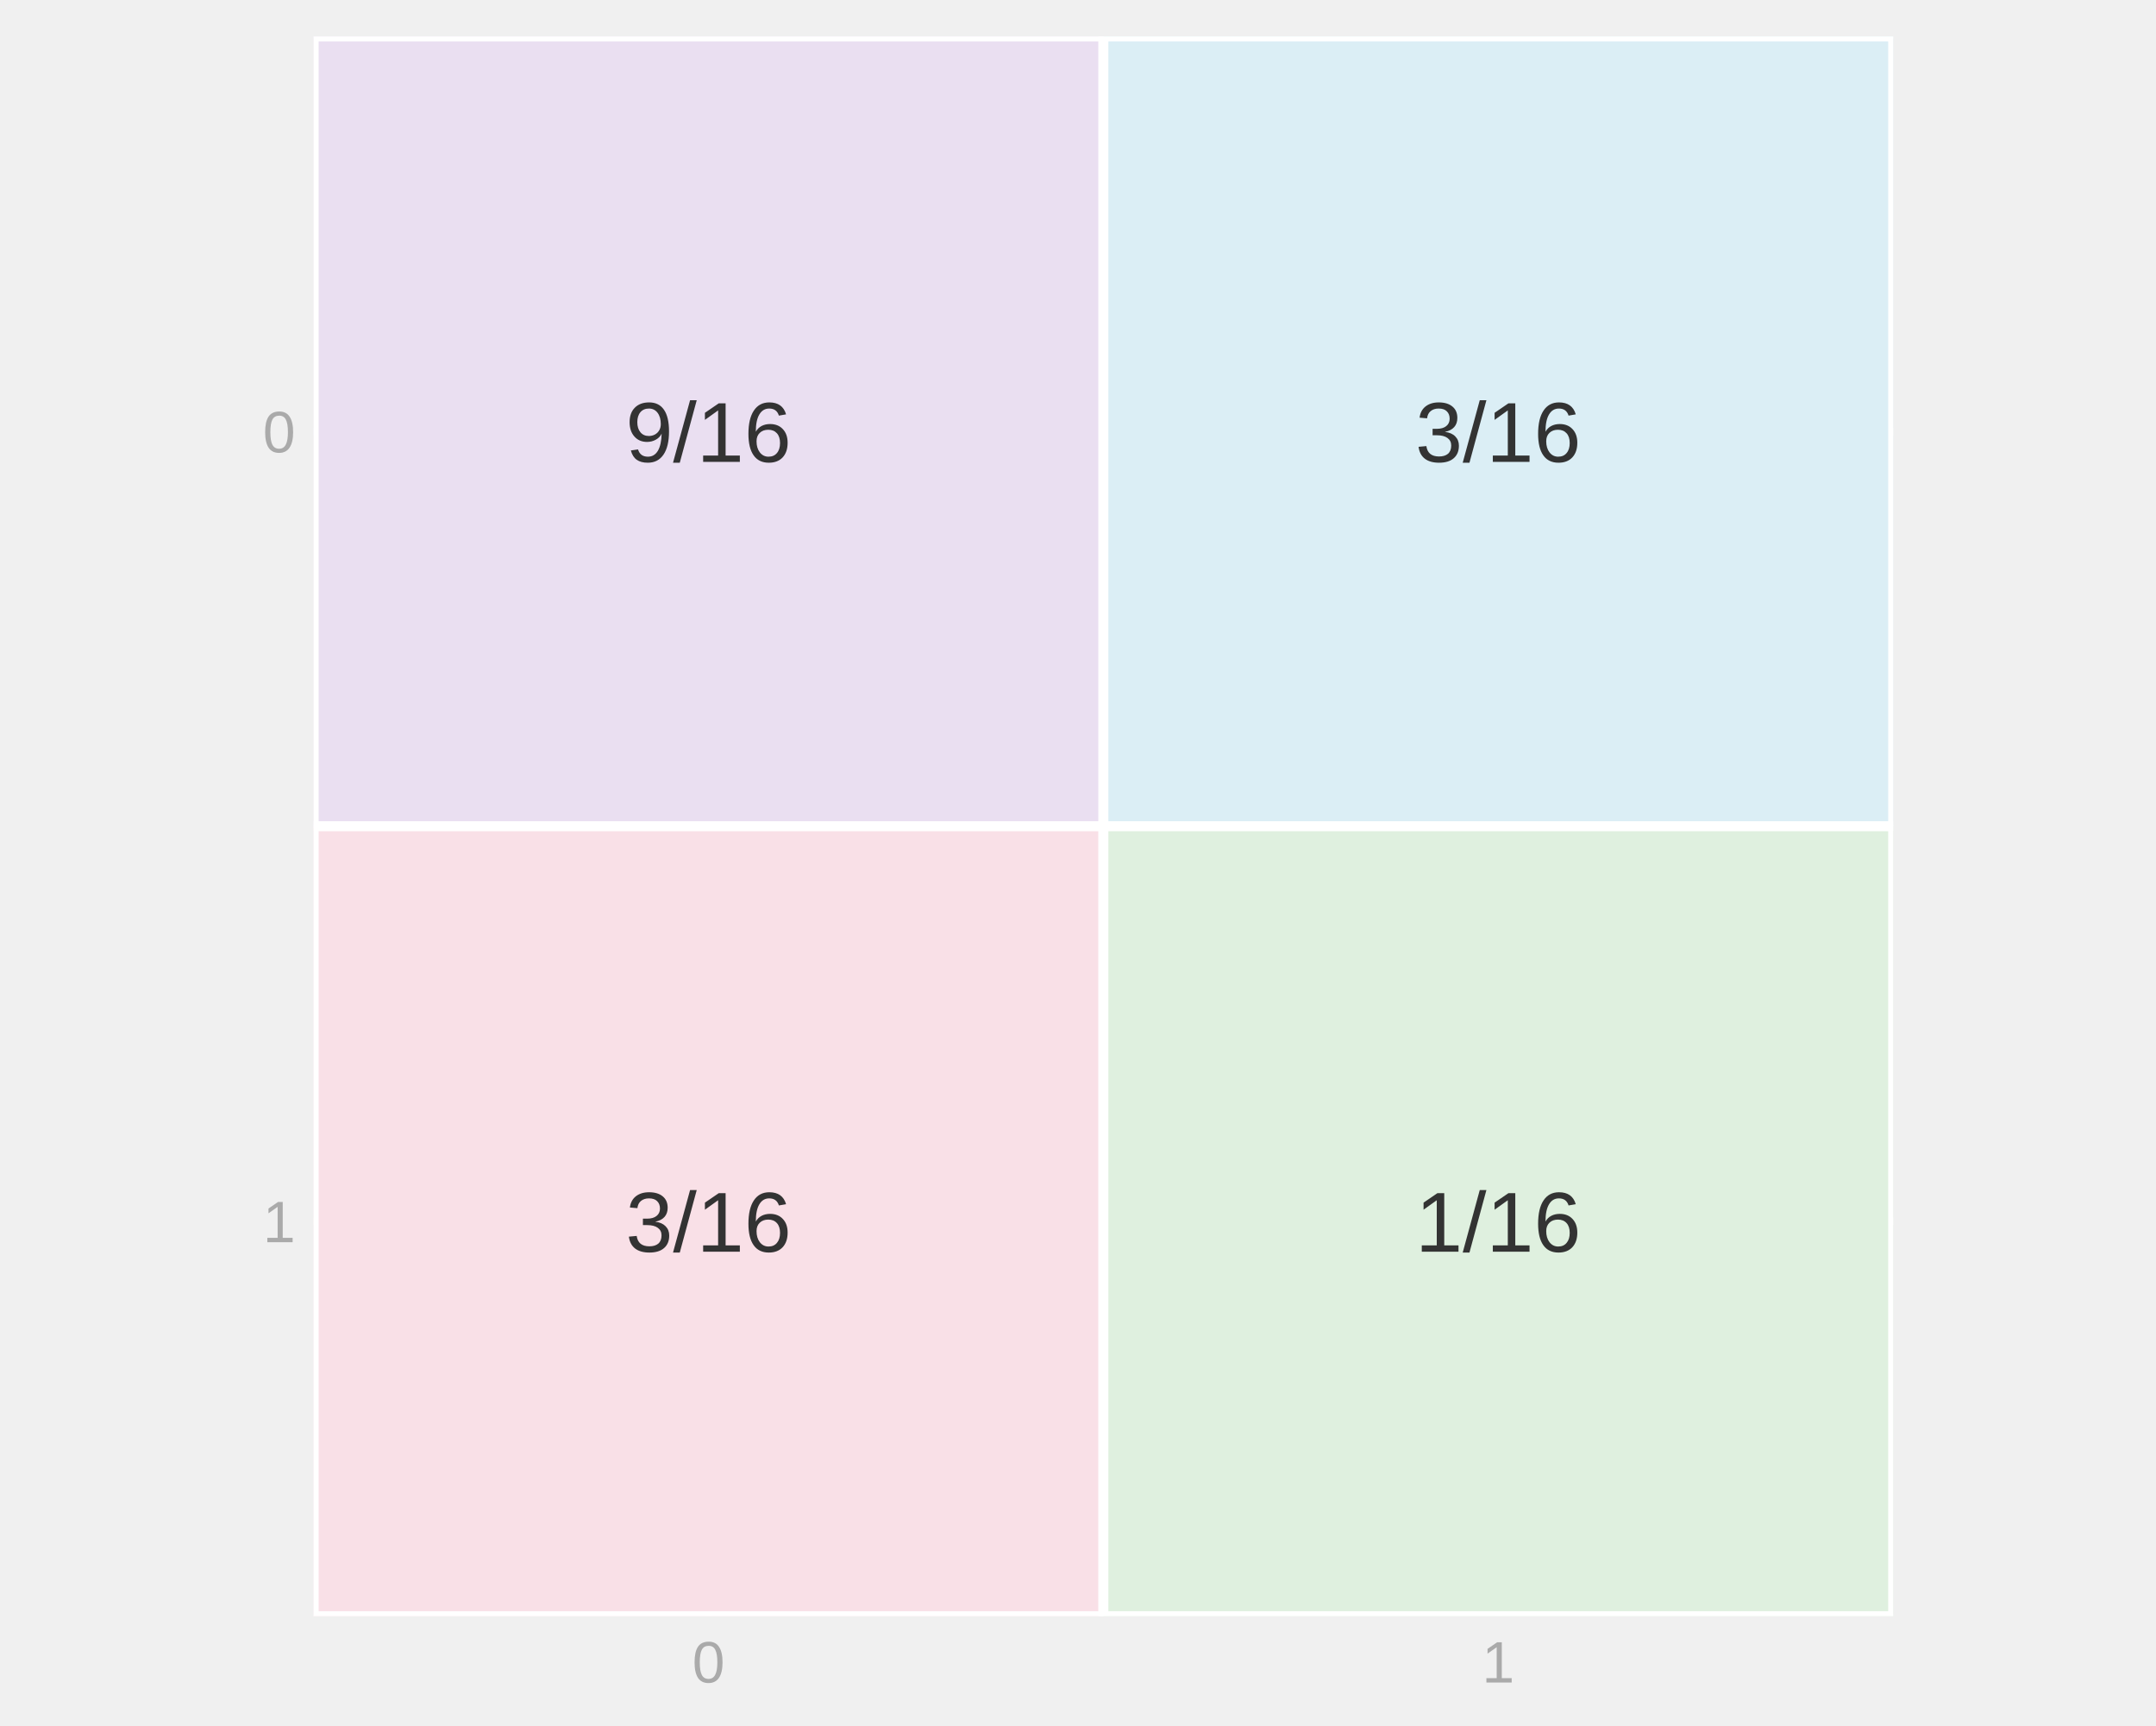
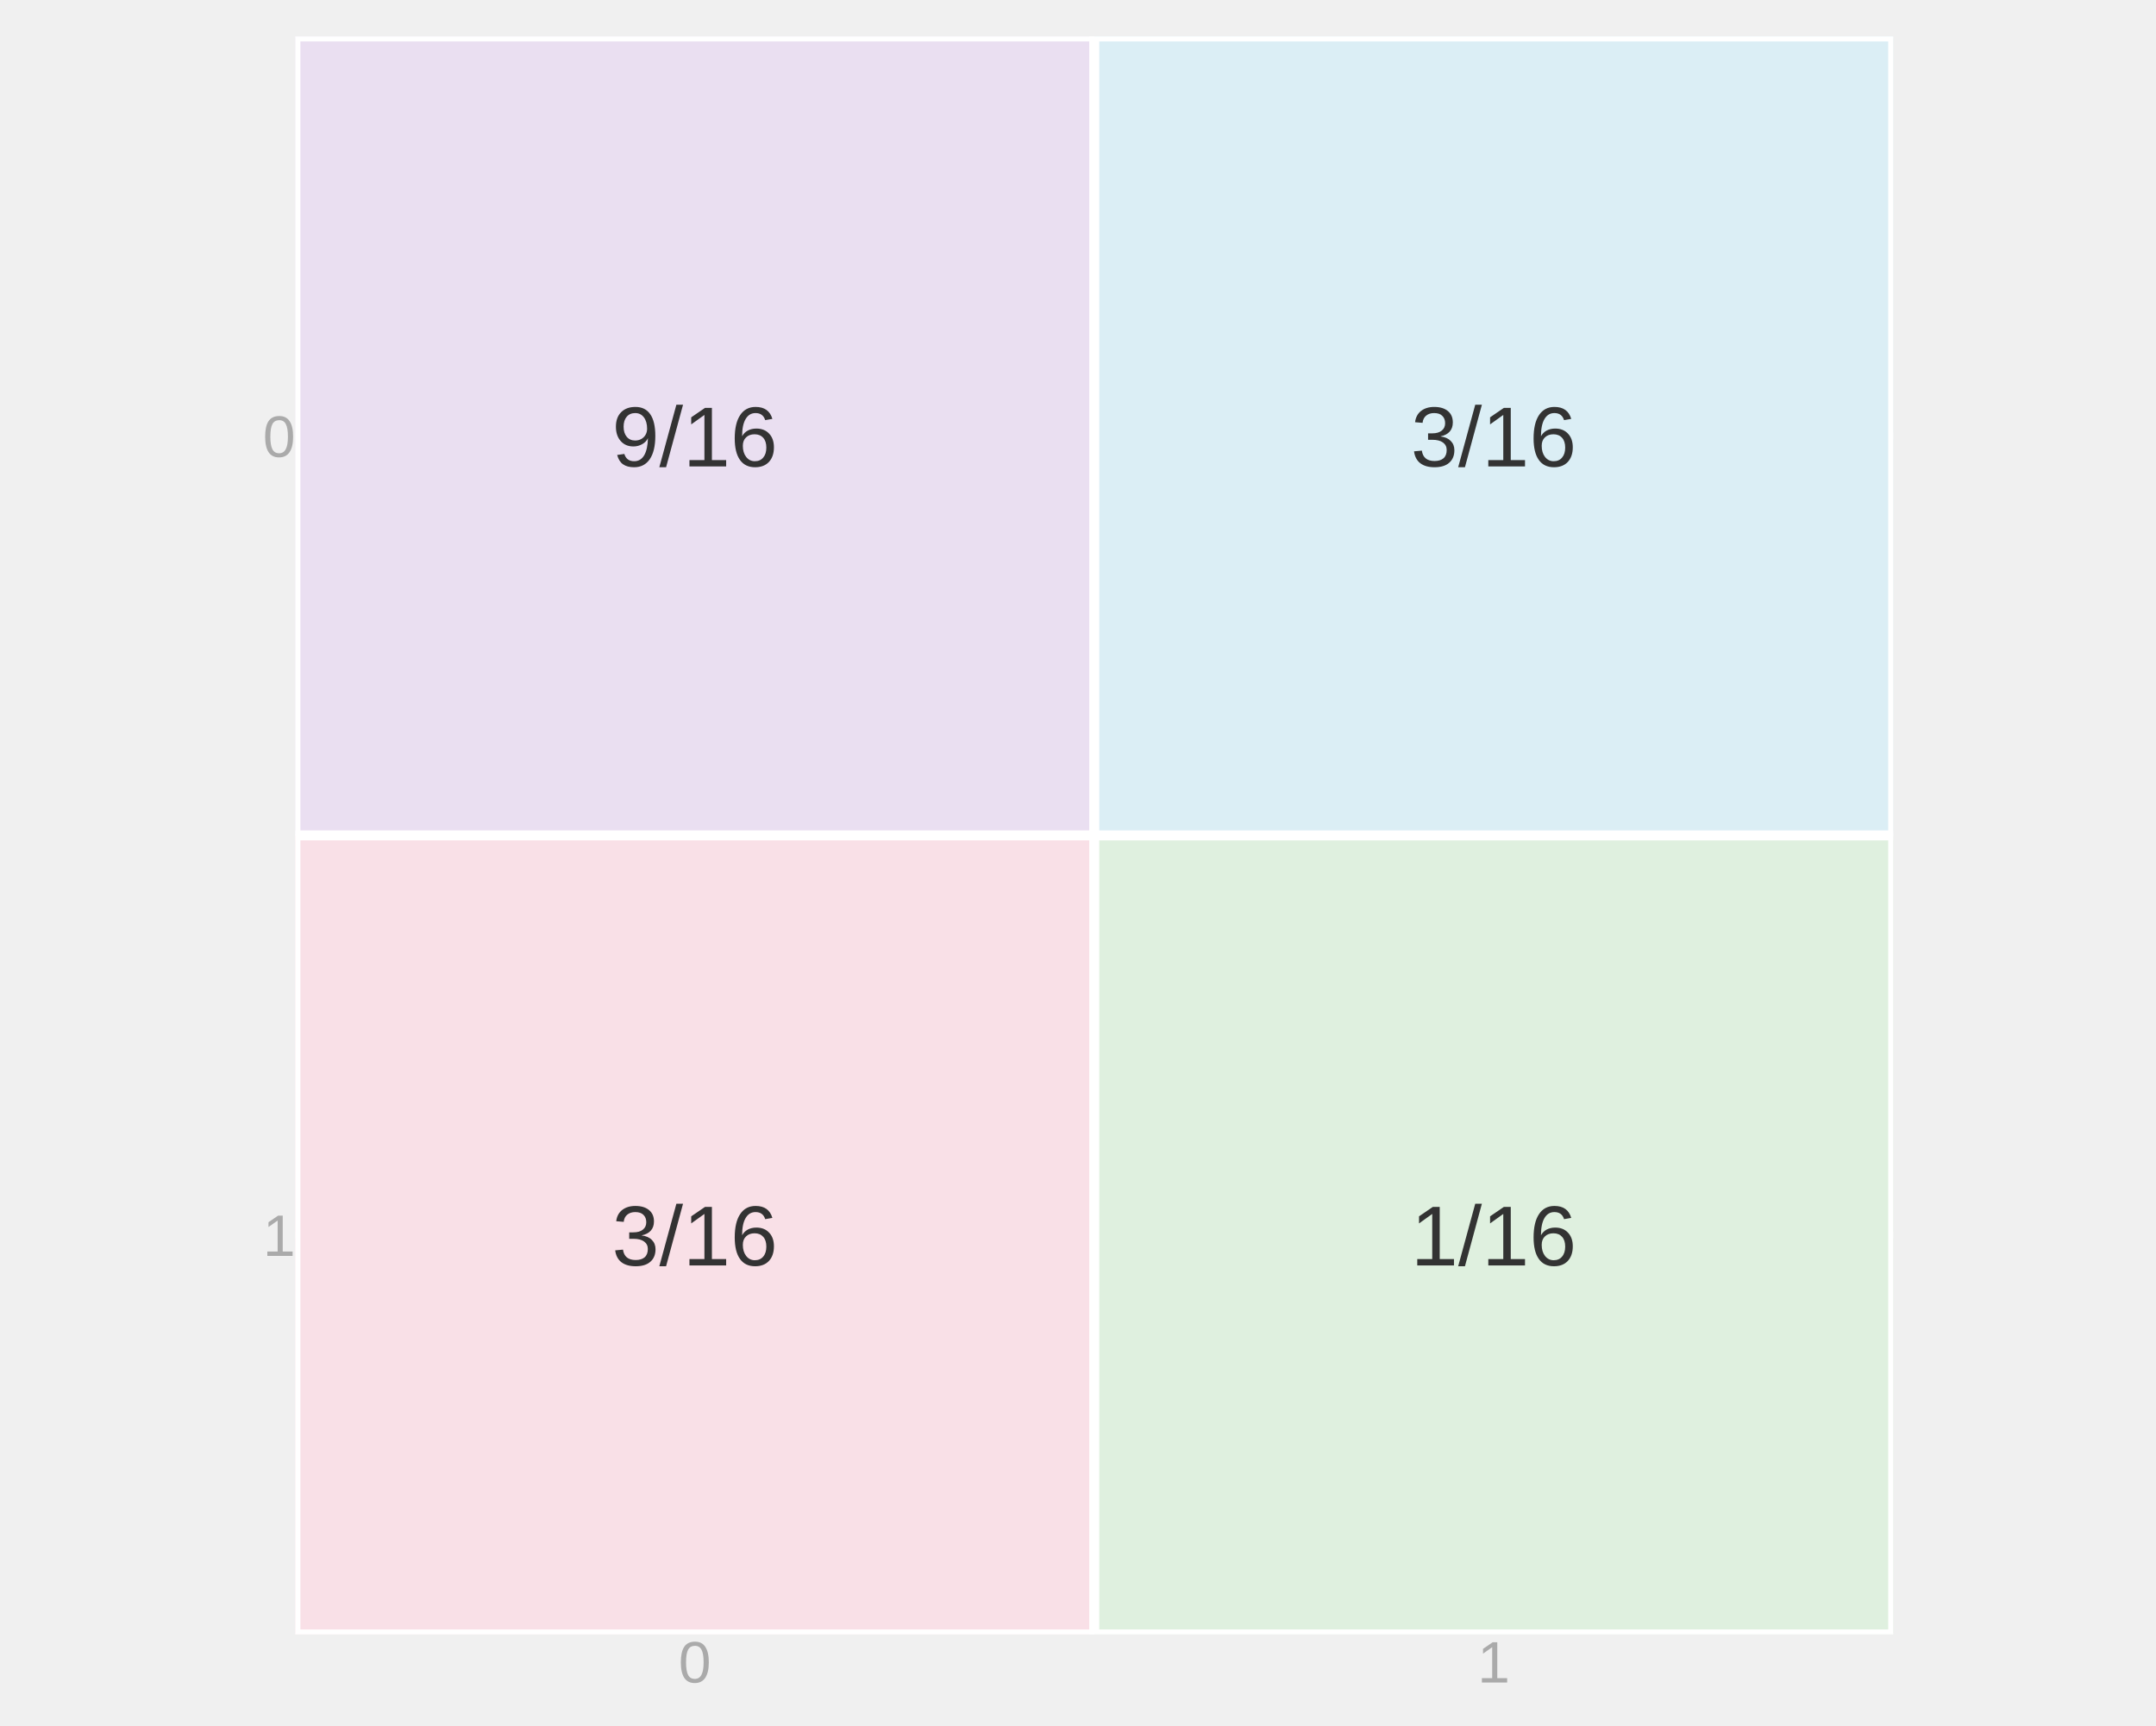
<svg xmlns="http://www.w3.org/2000/svg" width="324.00pt" height="259.20pt" viewBox="0 0 324.00 259.20">
  <g class="svglite">
    <defs>
      <style type="text/css">
    .svglite line, .svglite polyline, .svglite polygon, .svglite path, .svglite rect, .svglite circle {
      fill: none;
      stroke: #000000;
      stroke-linecap: round;
      stroke-linejoin: round;
      stroke-miterlimit: 10.00;
    }
    .svglite text {
      white-space: pre;
    }
    .svglite g.glyphgroup path {
      fill: inherit;
      stroke: none;
    }
  </style>
    </defs>
    <rect width="100%" height="100%" style="stroke: none; fill: none;" />
    <defs>
      <clipPath id="cpMC4wMHwzMjQuMDB8MC4wMHwyNTkuMjA=">
        <rect x="0.00" y="0.00" width="324.00" height="259.20" />
      </clipPath>
    </defs>
    <g clip-path="url(#cpMC4wMHwzMjQuMDB8MC4wMHwyNTkuMjA=)">
</g>
    <defs>
      <clipPath id="cpMzQuMDN8Mjg5Ljk3fDAuMDB8MjU5LjIw">
        <rect x="34.03" y="0" width="255.94" height="259.20" />
      </clipPath>
    </defs>
    <g clip-path="url(#cpMzQuMDN8Mjg5Ljk3fDAuMDB8MjU5LjIw)">
      <rect x="34.03" y="0" width="255.94" height="259.20" style="stroke-width: 1.07; stroke: none;" />
    </g>
    <g clip-path="url(#cpMC4wMHwzMjQuMDB8MC4wMHwyNTkuMjA=)">
</g>
    <defs>
-       <clipPath id="cpNDcuMTR8Mjg0LjQ5fDUuNDh8MjQyLjgz">
-         <rect x="47.14" y="5.48" width="237.35" height="237.35" />
+       <clipPath id="cpNDQuNDB8Mjg0LjQ5fDUuNDh8MjQ1LjU3">
+         <rect x="44.40" y="5.48" width="240.09" height="240.09" />
      </clipPath>
    </defs>
-     <g clip-path="url(#cpNDcuMTR8Mjg0LjQ5fDUuNDh8MjQyLjgz)">
-       <rect x="47.14" y="5.48" width="237.35" height="237.35" style="stroke-width: 1.07; stroke: none;" />
-       <polyline points="47.14,5.48 284.49,5.48 " style="stroke-width: 0.53; stroke: #FFFFFF; stroke-linecap: butt;" />
-       <polyline points="47.14,124.15 284.49,124.15 " style="stroke-width: 0.53; stroke: #FFFFFF; stroke-linecap: butt;" />
-       <polyline points="47.14,242.83 284.49,242.83 " style="stroke-width: 0.53; stroke: #FFFFFF; stroke-linecap: butt;" />
-       <polyline points="47.14,242.83 47.14,5.48 " style="stroke-width: 0.53; stroke: #FFFFFF; stroke-linecap: butt;" />
-       <polyline points="165.82,242.83 165.82,5.48 " style="stroke-width: 0.53; stroke: #FFFFFF; stroke-linecap: butt;" />
-       <polyline points="284.49,242.83 284.49,5.48 " style="stroke-width: 0.53; stroke: #FFFFFF; stroke-linecap: butt;" />
-       <polyline points="47.14,64.82 284.49,64.82 " style="stroke-width: 1.07; stroke: #FFFFFF; stroke-linecap: butt;" />
-       <polyline points="47.14,183.49 284.49,183.49 " style="stroke-width: 1.07; stroke: #FFFFFF; stroke-linecap: butt;" />
-       <polyline points="106.48,242.83 106.48,5.48 " style="stroke-width: 1.07; stroke: #FFFFFF; stroke-linecap: butt;" />
-       <polyline points="225.15,242.83 225.15,5.48 " style="stroke-width: 1.07; stroke: #FFFFFF; stroke-linecap: butt;" />
-       <rect x="47.14" y="5.48" width="118.68" height="118.68" style="stroke-width: 1.49; stroke: #FFFFFF; stroke-linecap: butt; stroke-linejoin: miter; fill: #EADFF1;" />
-       <rect x="47.14" y="124.15" width="118.68" height="118.68" style="stroke-width: 1.49; stroke: #FFFFFF; stroke-linecap: butt; stroke-linejoin: miter; fill: #F9E0E7;" />
-       <rect x="165.82" y="5.48" width="118.68" height="118.68" style="stroke-width: 1.49; stroke: #FFFFFF; stroke-linecap: butt; stroke-linejoin: miter; fill: #DBEEF5;" />
-       <rect x="165.82" y="124.15" width="118.68" height="118.68" style="stroke-width: 1.49; stroke: #FFFFFF; stroke-linecap: butt; stroke-linejoin: miter; fill: #DFF0DF;" />
-       <text x="106.48" y="69.40" text-anchor="middle" style="font-size: 12.80px;fill: #333333; font-family: &quot;Arial&quot;;" textLength="24.89px" lengthAdjust="spacingAndGlyphs">9/16</text>
-       <text x="106.48" y="188.07" text-anchor="middle" style="font-size: 12.80px;fill: #333333; font-family: &quot;Arial&quot;;" textLength="24.89px" lengthAdjust="spacingAndGlyphs">3/16</text>
-       <text x="225.15" y="69.40" text-anchor="middle" style="font-size: 12.80px;fill: #333333; font-family: &quot;Arial&quot;;" textLength="24.89px" lengthAdjust="spacingAndGlyphs">3/16</text>
-       <text x="225.15" y="188.07" text-anchor="middle" style="font-size: 12.80px;fill: #333333; font-family: &quot;Arial&quot;;" textLength="24.89px" lengthAdjust="spacingAndGlyphs">1/16</text>
+     <g clip-path="url(#cpNDQuNDB8Mjg0LjQ5fDUuNDh8MjQ1LjU3)">
+       <rect x="44.40" y="5.48" width="240.09" height="240.09" style="stroke-width: 1.07; stroke: none;" />
+       <polyline points="44.40,5.48 284.49,5.48 " style="stroke-width: 0.53; stroke: #FFFFFF; stroke-linecap: butt;" />
+       <polyline points="44.40,125.52 284.49,125.52 " style="stroke-width: 0.53; stroke: #FFFFFF; stroke-linecap: butt;" />
+       <polyline points="44.40,245.57 284.49,245.57 " style="stroke-width: 0.53; stroke: #FFFFFF; stroke-linecap: butt;" />
+       <polyline points="44.40,245.57 44.40,5.48 " style="stroke-width: 0.53; stroke: #FFFFFF; stroke-linecap: butt;" />
+       <polyline points="164.45,245.57 164.45,5.48 " style="stroke-width: 0.53; stroke: #FFFFFF; stroke-linecap: butt;" />
+       <polyline points="284.49,245.57 284.49,5.48 " style="stroke-width: 0.53; stroke: #FFFFFF; stroke-linecap: butt;" />
+       <polyline points="44.40,65.50 284.49,65.50 " style="stroke-width: 1.07; stroke: #FFFFFF; stroke-linecap: butt;" />
+       <polyline points="44.40,185.55 284.49,185.55 " style="stroke-width: 1.07; stroke: #FFFFFF; stroke-linecap: butt;" />
+       <polyline points="104.42,245.57 104.42,5.48 " style="stroke-width: 1.07; stroke: #FFFFFF; stroke-linecap: butt;" />
+       <polyline points="224.47,245.57 224.47,5.48 " style="stroke-width: 1.07; stroke: #FFFFFF; stroke-linecap: butt;" />
+       <rect x="44.40" y="5.48" width="120.05" height="120.05" style="stroke-width: 1.49; stroke: #FFFFFF; stroke-linecap: butt; stroke-linejoin: miter; fill: #EADFF1;" />
+       <rect x="44.40" y="125.52" width="120.05" height="120.05" style="stroke-width: 1.49; stroke: #FFFFFF; stroke-linecap: butt; stroke-linejoin: miter; fill: #F9E0E7;" />
+       <rect x="164.45" y="5.48" width="120.05" height="120.05" style="stroke-width: 1.49; stroke: #FFFFFF; stroke-linecap: butt; stroke-linejoin: miter; fill: #DBEEF5;" />
+       <rect x="164.45" y="125.52" width="120.05" height="120.05" style="stroke-width: 1.49; stroke: #FFFFFF; stroke-linecap: butt; stroke-linejoin: miter; fill: #DFF0DF;" />
+       <text x="104.42" y="70.08" text-anchor="middle" style="font-size: 12.80px;fill: #333333; font-family: &quot;Arial&quot;;" textLength="24.89px" lengthAdjust="spacingAndGlyphs">9/16</text>
+       <text x="104.42" y="190.13" text-anchor="middle" style="font-size: 12.80px;fill: #333333; font-family: &quot;Arial&quot;;" textLength="24.89px" lengthAdjust="spacingAndGlyphs">3/16</text>
+       <text x="224.47" y="70.08" text-anchor="middle" style="font-size: 12.80px;fill: #333333; font-family: &quot;Arial&quot;;" textLength="24.89px" lengthAdjust="spacingAndGlyphs">3/16</text>
+       <text x="224.47" y="190.13" text-anchor="middle" style="font-size: 12.80px;fill: #333333; font-family: &quot;Arial&quot;;" textLength="24.89px" lengthAdjust="spacingAndGlyphs">1/16</text>
    </g>
    <g clip-path="url(#cpMC4wMHwzMjQuMDB8MC4wMHwyNTkuMjA=)">
-       <text x="41.95" y="67.97" text-anchor="middle" style="font-size: 8.80px;fill: #AAAAAA; font-family: &quot;Arial&quot;;" textLength="4.89px" lengthAdjust="spacingAndGlyphs">0</text>
-       <text x="41.95" y="186.64" text-anchor="middle" style="font-size: 8.80px;fill: #AAAAAA; font-family: &quot;Arial&quot;;" textLength="4.89px" lengthAdjust="spacingAndGlyphs">1</text>
-       <text x="106.48" y="252.80" text-anchor="middle" style="font-size: 8.80px;fill: #AAAAAA; font-family: &quot;Arial&quot;;" textLength="4.89px" lengthAdjust="spacingAndGlyphs">0</text>
-       <text x="225.15" y="252.80" text-anchor="middle" style="font-size: 8.80px;fill: #AAAAAA; font-family: &quot;Arial&quot;;" textLength="4.89px" lengthAdjust="spacingAndGlyphs">1</text>
+       <text x="41.95" y="68.65" text-anchor="middle" style="font-size: 8.80px;fill: #AAAAAA; font-family: &quot;Arial&quot;;" textLength="4.89px" lengthAdjust="spacingAndGlyphs">0</text>
+       <text x="41.95" y="188.70" text-anchor="middle" style="font-size: 8.80px;fill: #AAAAAA; font-family: &quot;Arial&quot;;" textLength="4.89px" lengthAdjust="spacingAndGlyphs">1</text>
+       <text x="104.42" y="252.80" text-anchor="middle" style="font-size: 8.80px;fill: #AAAAAA; font-family: &quot;Arial&quot;;" textLength="4.89px" lengthAdjust="spacingAndGlyphs">0</text>
+       <text x="224.47" y="252.80" text-anchor="middle" style="font-size: 8.80px;fill: #AAAAAA; font-family: &quot;Arial&quot;;" textLength="4.89px" lengthAdjust="spacingAndGlyphs">1</text>
    </g>
  </g>
</svg>
